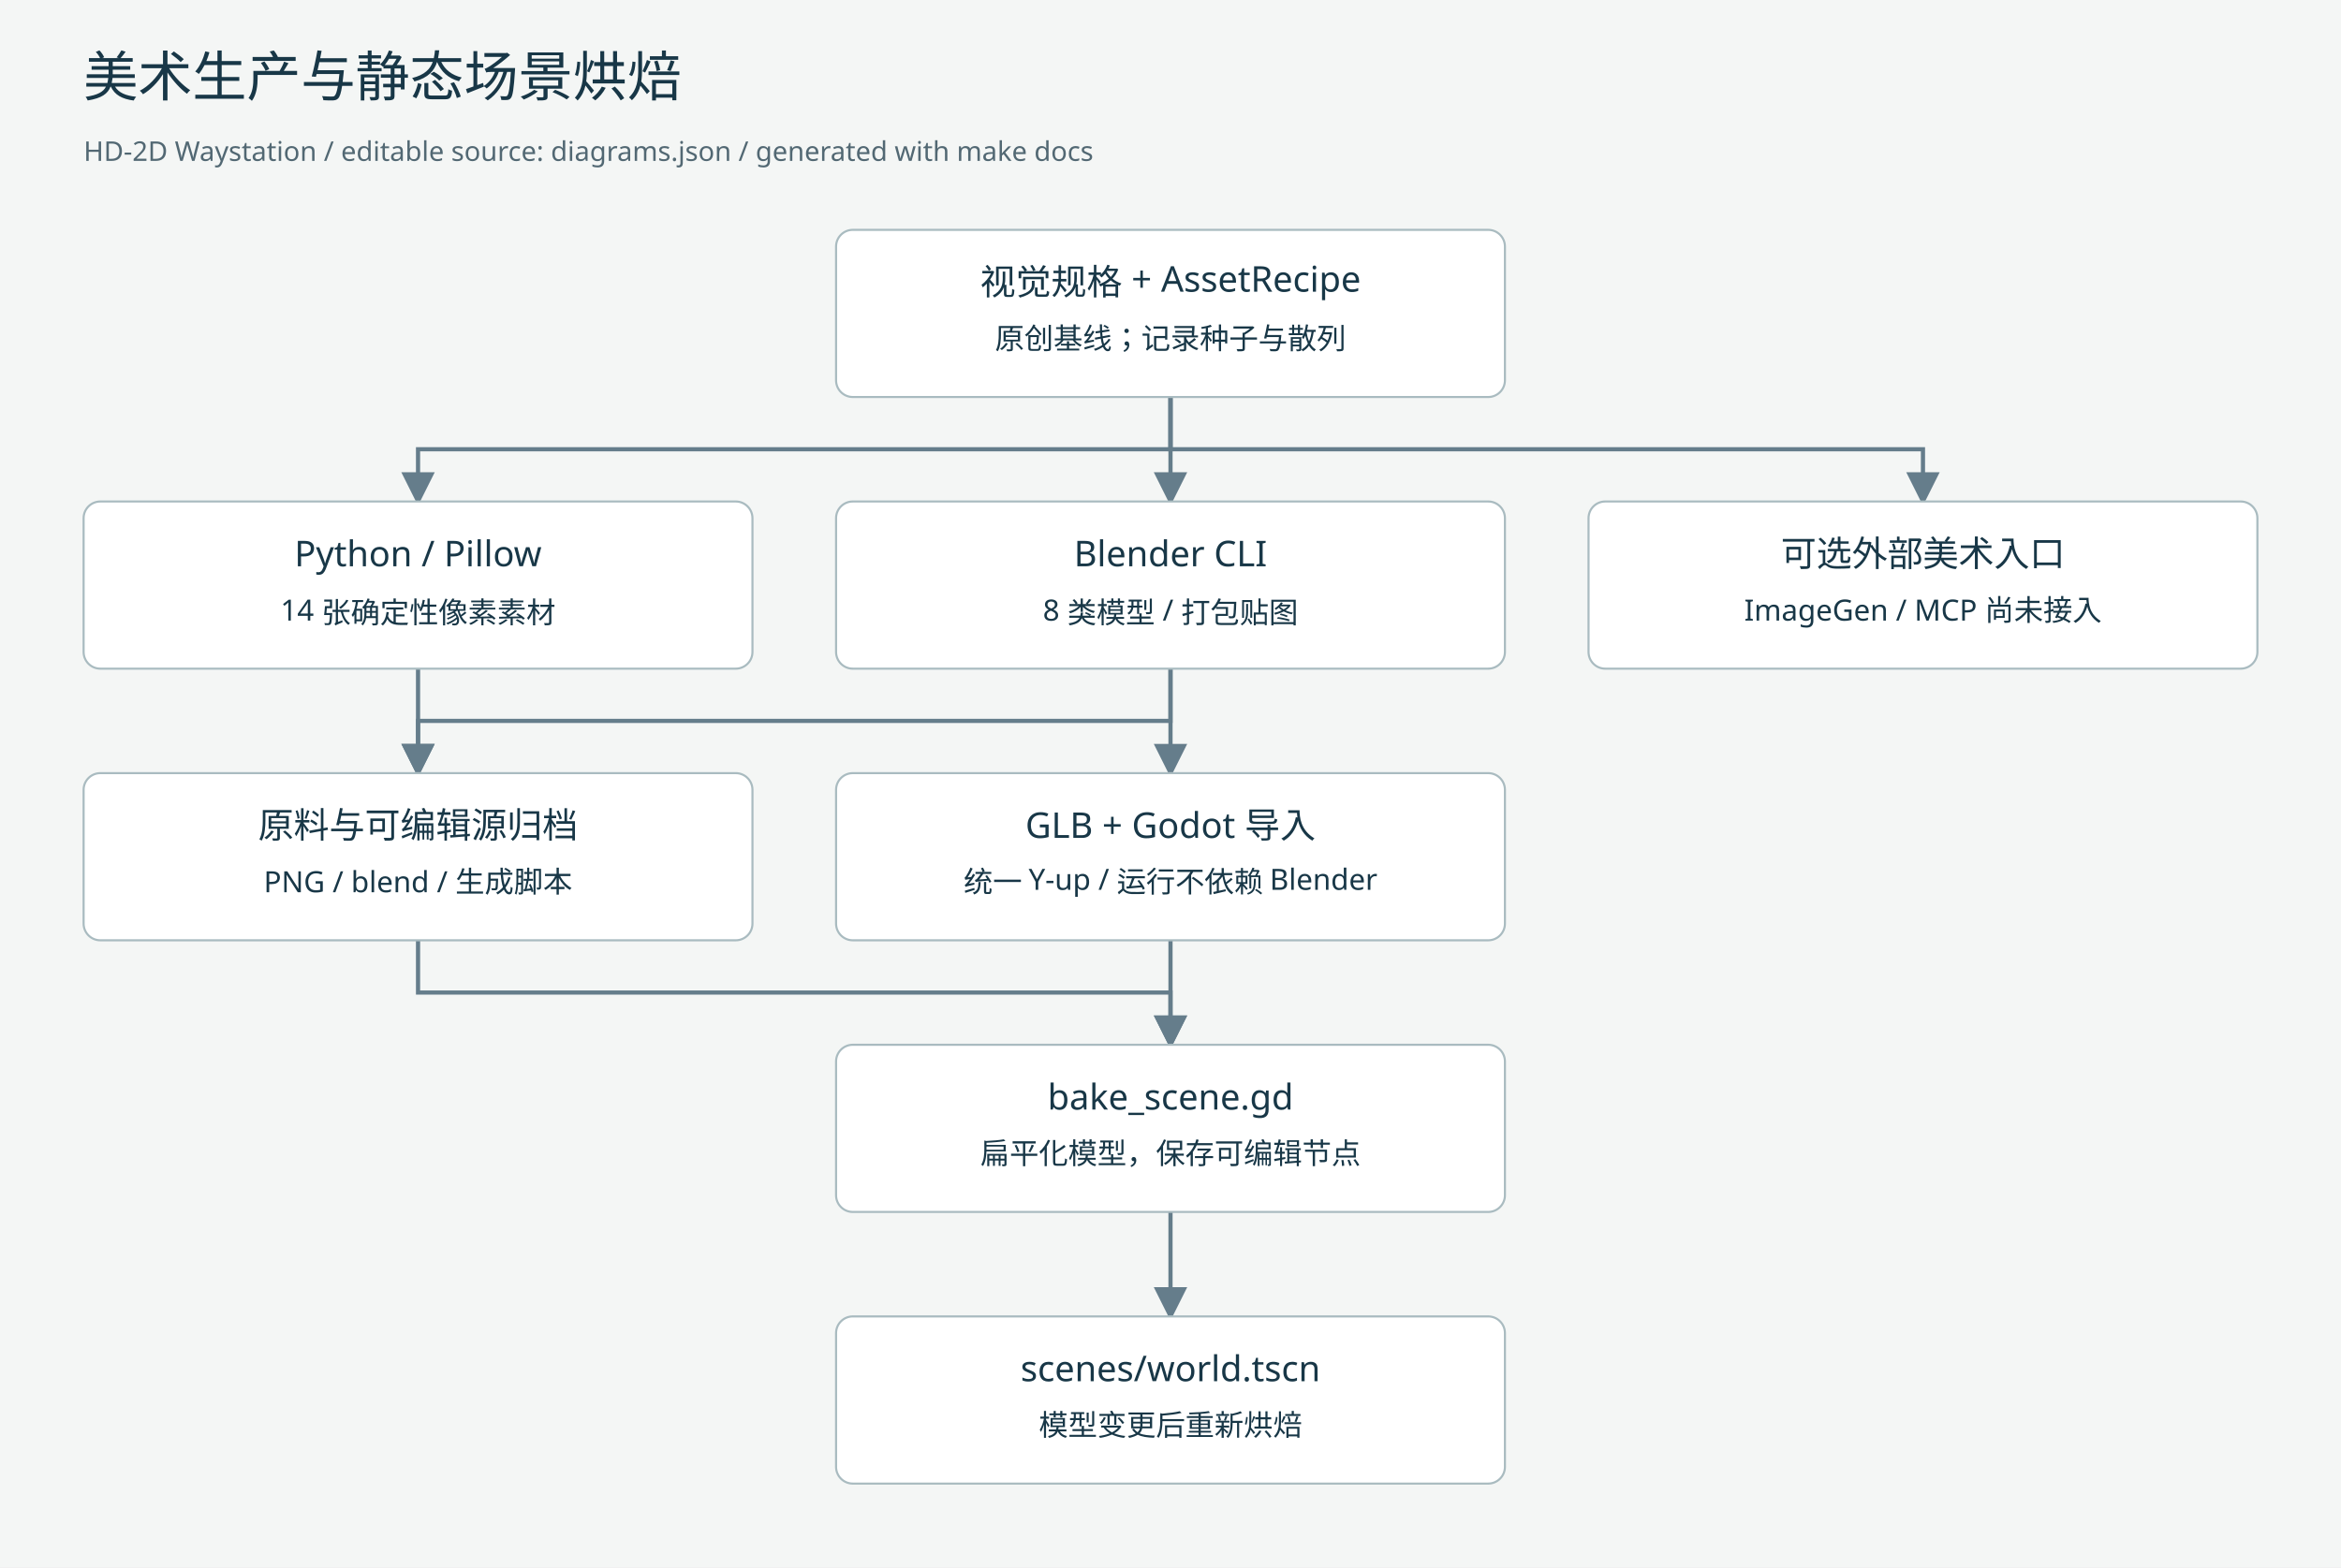
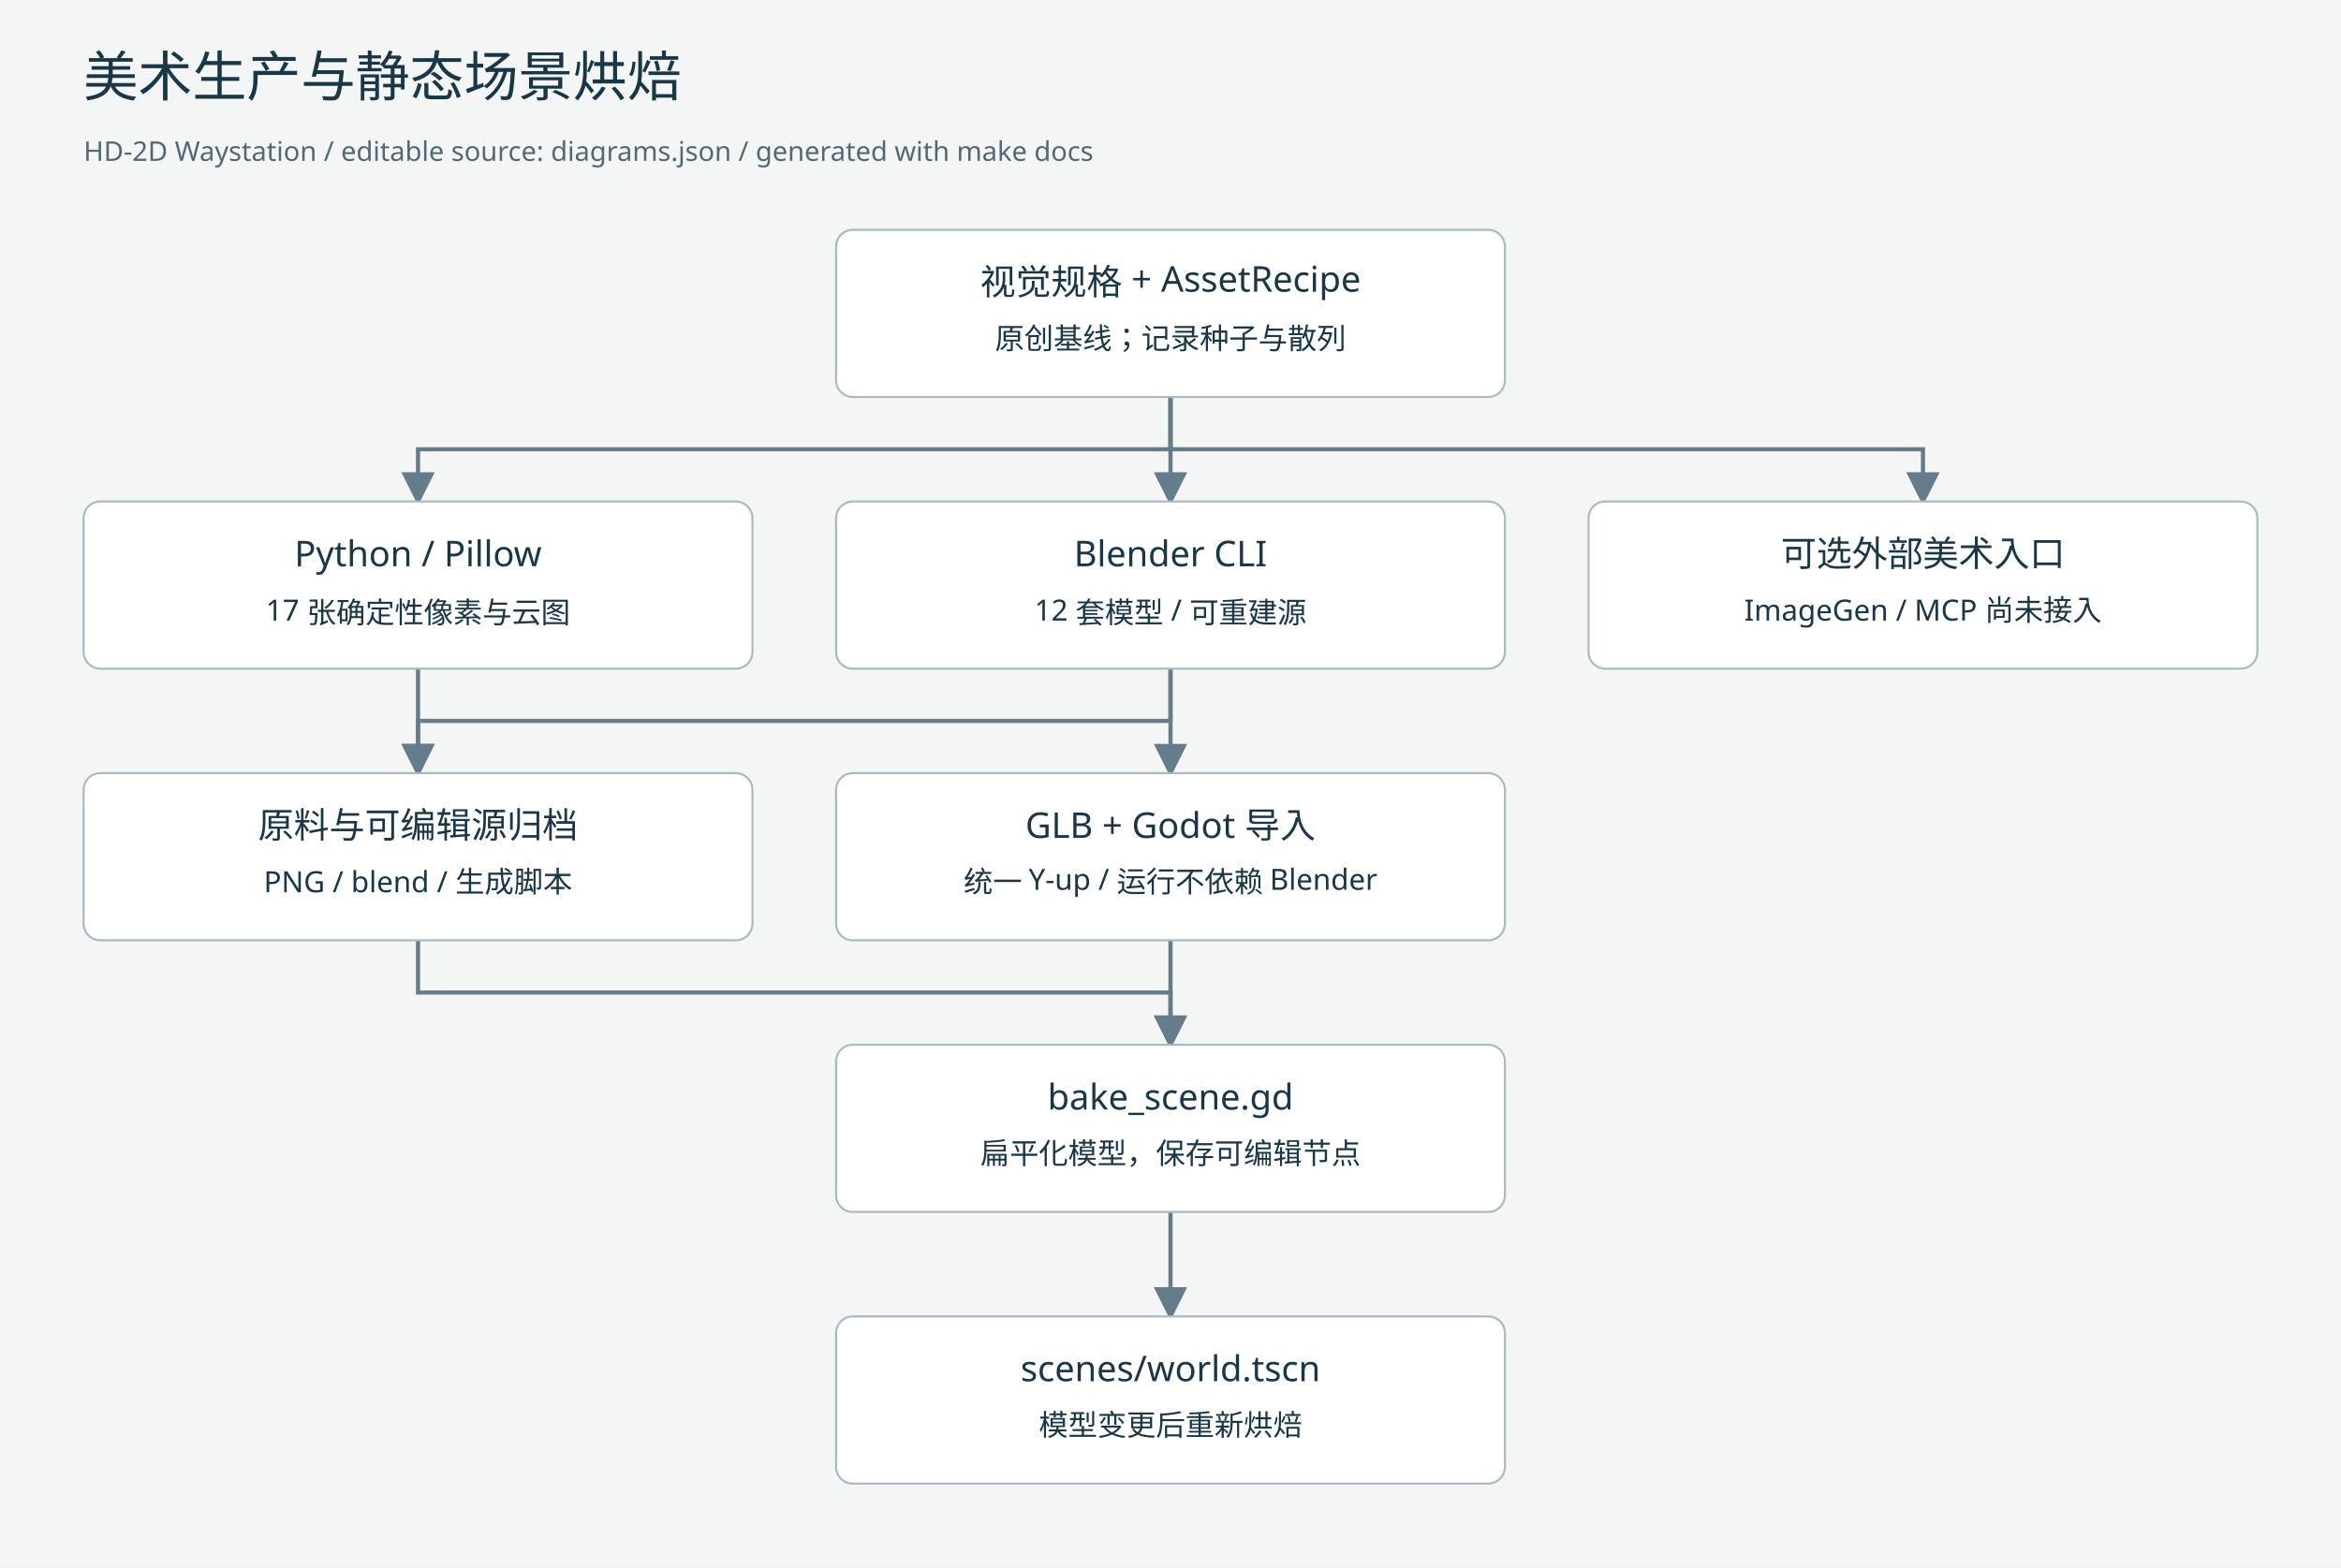
<svg xmlns="http://www.w3.org/2000/svg" width="1120" height="750" viewBox="0 0 1120 750" role="img">
  <defs>
    <marker id="arrow" markerWidth="8" markerHeight="8" refX="7" refY="4" orient="auto">
      <path d="M0 0 L8 4 L0 8Z" fill="#657d8b" />
    </marker>
  </defs>
  <rect width="1120" height="750" fill="#f4f6f5" />
  <text x="40" y="46" font-size="26" font-family="sans-serif" fill="#183747">美术生产与静态场景烘焙</text>
  <text x="40" y="77" font-size="13" font-family="sans-serif" fill="#526873">HD-2D Waystation / editable source: diagrams.json / generated with make docs</text>
  <path d="M560 190 V215.0 H200 V240" fill="none" stroke="#657d8b" stroke-width="2" marker-end="url(#arrow)" />
  <path d="M560 190 V215.0 H560 V240" fill="none" stroke="#657d8b" stroke-width="2" marker-end="url(#arrow)" />
  <path d="M560 190 V215.0 H920 V240" fill="none" stroke="#657d8b" stroke-width="2" marker-end="url(#arrow)" />
  <path d="M200 320 V345.0 H200 V370" fill="none" stroke="#657d8b" stroke-width="2" marker-end="url(#arrow)" />
  <path d="M560 320 V345.0 H200 V370" fill="none" stroke="#657d8b" stroke-width="2" marker-end="url(#arrow)" />
  <path d="M560 320 V345.0 H560 V370" fill="none" stroke="#657d8b" stroke-width="2" marker-end="url(#arrow)" />
  <path d="M560 450 V475.0 H560 V500" fill="none" stroke="#657d8b" stroke-width="2" marker-end="url(#arrow)" />
  <path d="M200 450 V475.0 H560 V500" fill="none" stroke="#657d8b" stroke-width="2" marker-end="url(#arrow)" />
  <path d="M560 580 V605.0 H560 V630" fill="none" stroke="#657d8b" stroke-width="2" marker-end="url(#arrow)" />
  <rect x="400" y="110" width="320" height="80" rx="8" fill="#ffffff" stroke="#a9bbc0" />
  <text x="560" y="141" text-anchor="middle" font-size="17" font-family="sans-serif" fill="#183747">视觉规格 + AssetRecipe</text>
  <text x="560" y="167" text-anchor="middle" font-size="14" font-family="sans-serif" fill="#183747">原创基线；记录种子与散列</text>
  <rect x="40" y="240" width="320" height="80" rx="8" fill="#ffffff" stroke="#a9bbc0" />
  <text x="200" y="271" text-anchor="middle" font-size="17" font-family="sans-serif" fill="#183747">Python / Pillow</text>
-   <text x="200" y="297" text-anchor="middle" font-size="14" font-family="sans-serif" fill="#183747">14 张确定性像素素材</text>
+   <text x="200" y="297" text-anchor="middle" font-size="14" font-family="sans-serif" fill="#183747">17 张确定性像素与云图</text>
  <rect x="400" y="240" width="320" height="80" rx="8" fill="#ffffff" stroke="#a9bbc0" />
  <text x="560" y="271" text-anchor="middle" font-size="17" font-family="sans-serif" fill="#183747">Blender CLI</text>
-   <text x="560" y="297" text-anchor="middle" font-size="14" font-family="sans-serif" fill="#183747">8 类模型 / 打包贴图</text>
+   <text x="560" y="297" text-anchor="middle" font-size="14" font-family="sans-serif" fill="#183747">12 套模型 / 可重建源</text>
  <rect x="760" y="240" width="320" height="80" rx="8" fill="#ffffff" stroke="#a9bbc0" />
  <text x="920" y="271" text-anchor="middle" font-size="17" font-family="sans-serif" fill="#183747">可选外部美术入口</text>
  <text x="920" y="297" text-anchor="middle" font-size="14" font-family="sans-serif" fill="#183747">ImageGen / MCP 尚未接入</text>
  <rect x="40" y="370" width="320" height="80" rx="8" fill="#ffffff" stroke="#a9bbc0" />
  <text x="200" y="401" text-anchor="middle" font-size="17" font-family="sans-serif" fill="#183747">原料与可编辑源归档</text>
  <text x="200" y="427" text-anchor="middle" font-size="14" font-family="sans-serif" fill="#183747">PNG / blend / 生成脚本</text>
  <rect x="400" y="370" width="320" height="80" rx="8" fill="#ffffff" stroke="#a9bbc0" />
  <text x="560" y="401" text-anchor="middle" font-size="17" font-family="sans-serif" fill="#183747">GLB + Godot 导入</text>
  <text x="560" y="427" text-anchor="middle" font-size="14" font-family="sans-serif" fill="#183747">统一 Y-up / 运行不依赖 Blender</text>
  <rect x="400" y="500" width="320" height="80" rx="8" fill="#ffffff" stroke="#a9bbc0" />
  <text x="560" y="531" text-anchor="middle" font-size="17" font-family="sans-serif" fill="#183747">bake_scene.gd</text>
  <text x="560" y="557" text-anchor="middle" font-size="14" font-family="sans-serif" fill="#183747">扁平化模型，保存可编辑节点</text>
  <rect x="400" y="630" width="320" height="80" rx="8" fill="#ffffff" stroke="#a9bbc0" />
  <text x="560" y="661" text-anchor="middle" font-size="17" font-family="sans-serif" fill="#183747">scenes/world.tscn</text>
  <text x="560" y="687" text-anchor="middle" font-size="14" font-family="sans-serif" fill="#183747">模型变更后重新烘焙</text>
</svg>
